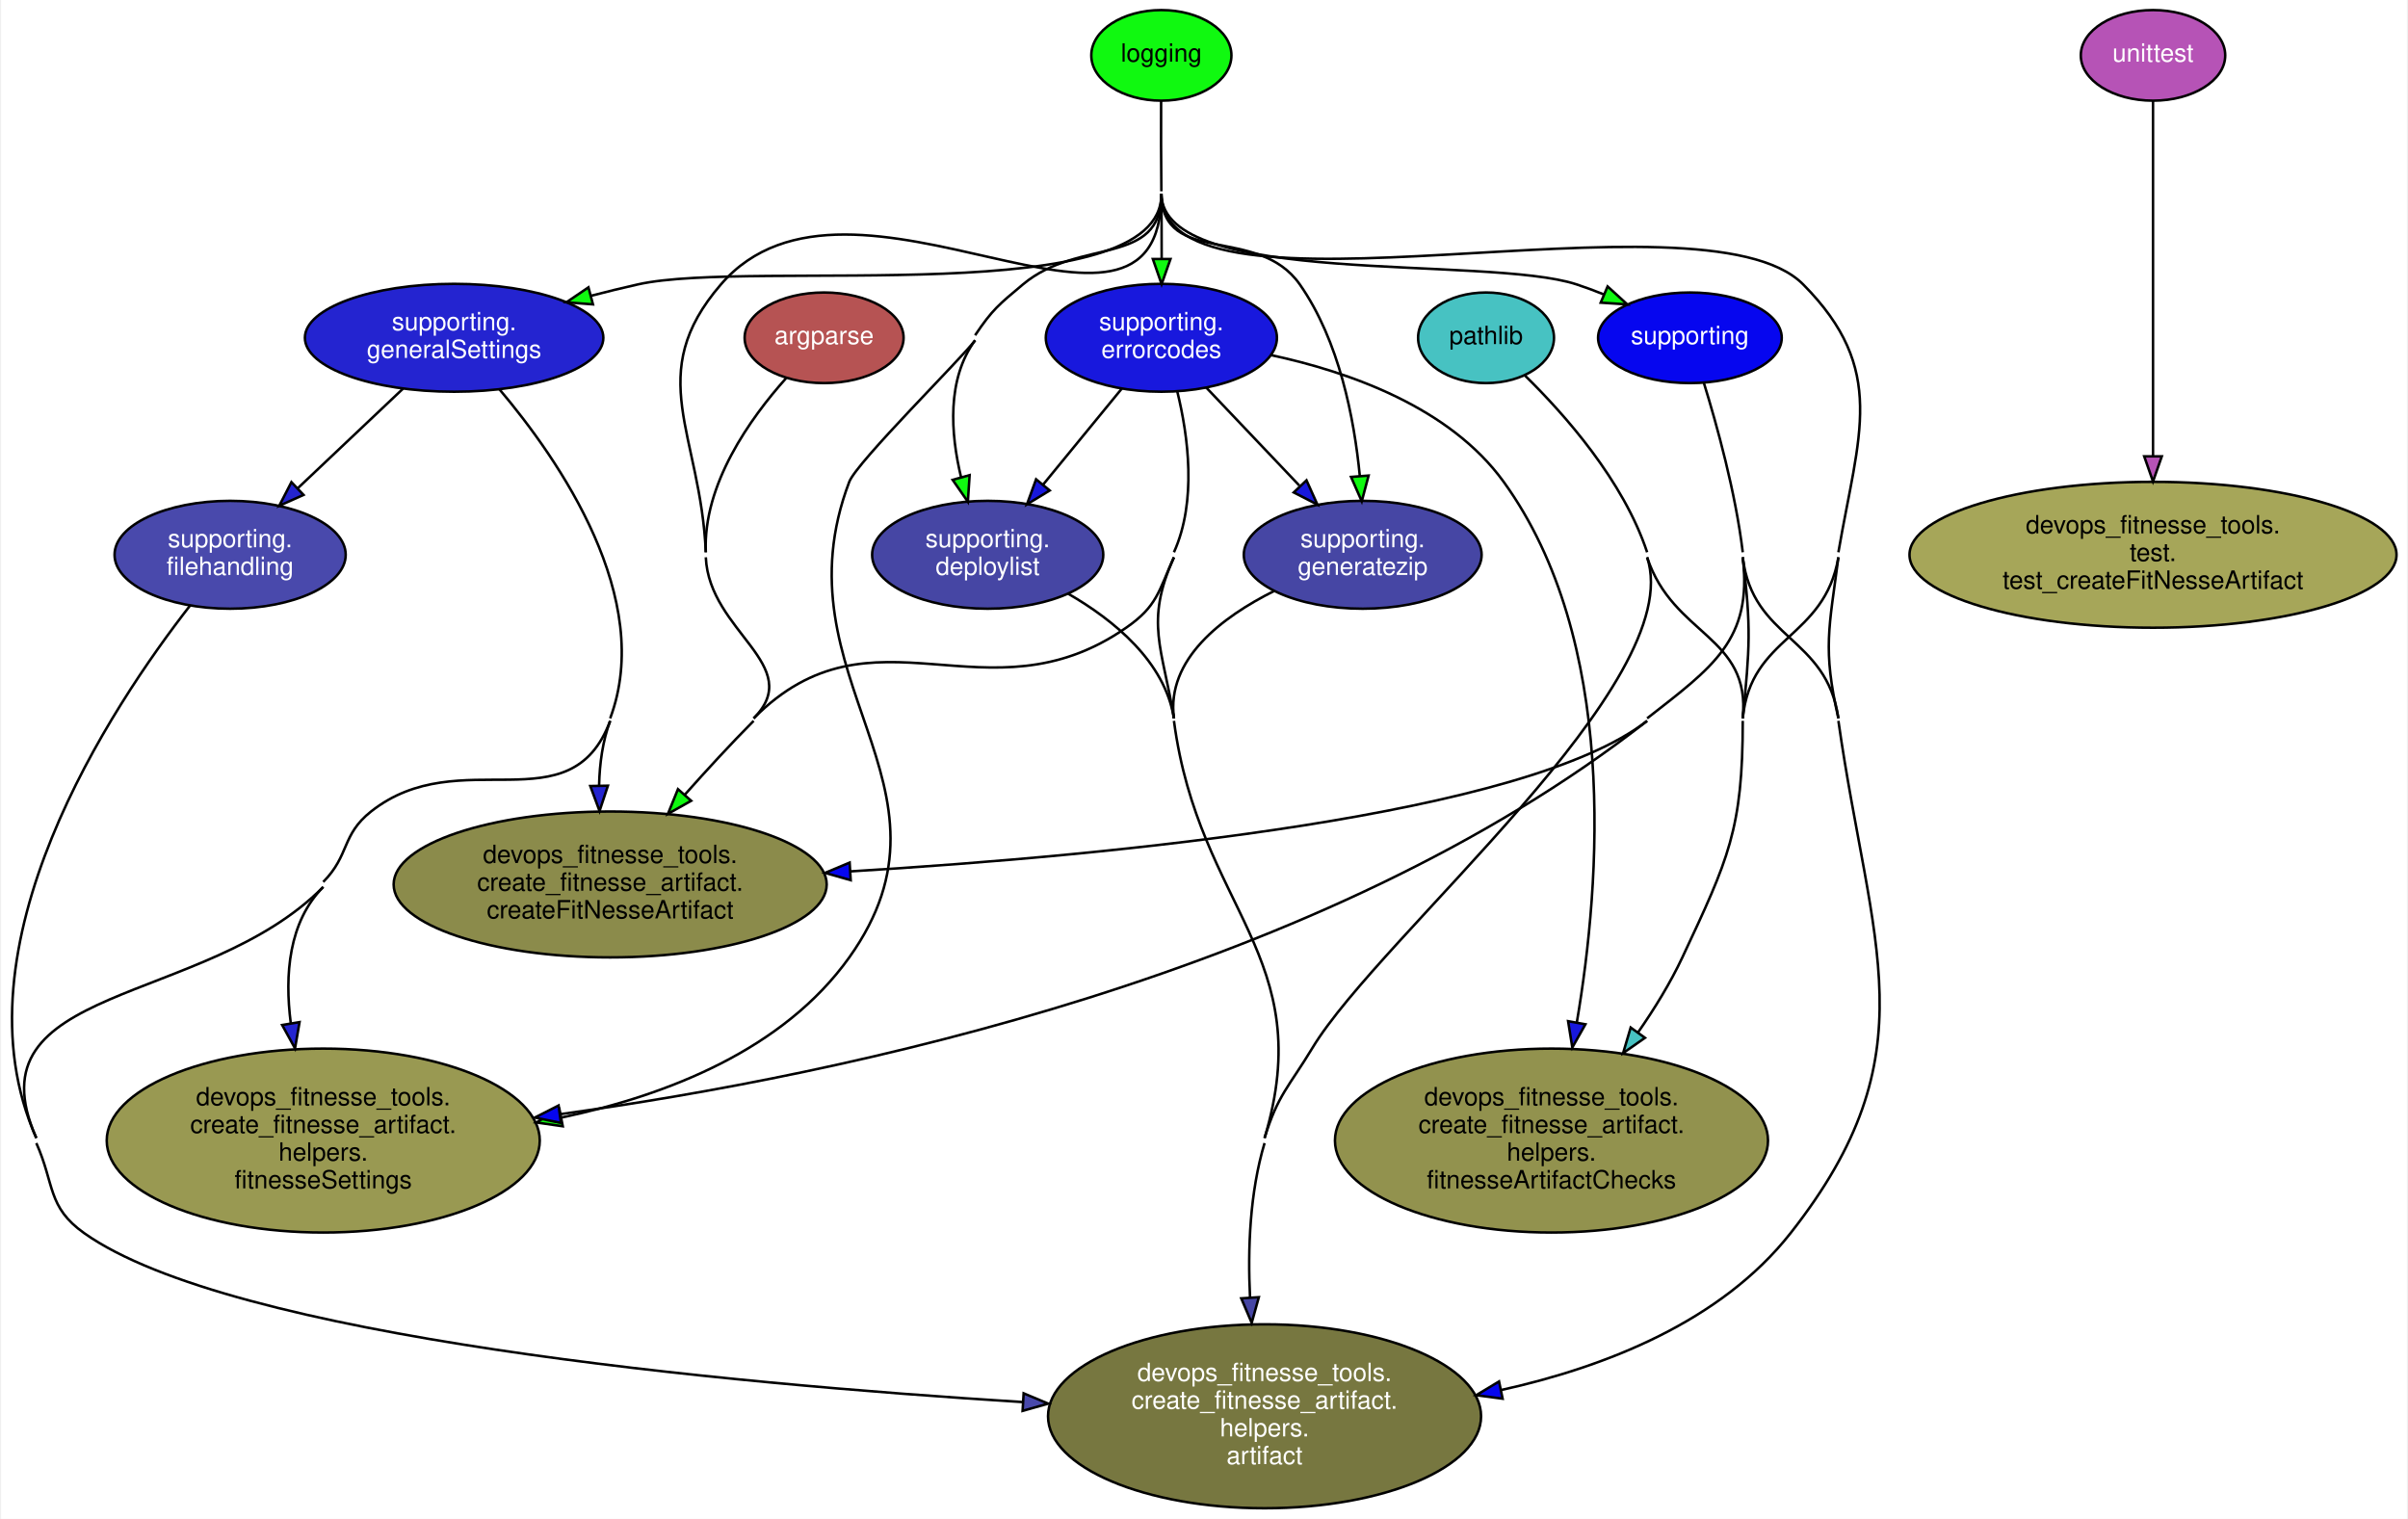
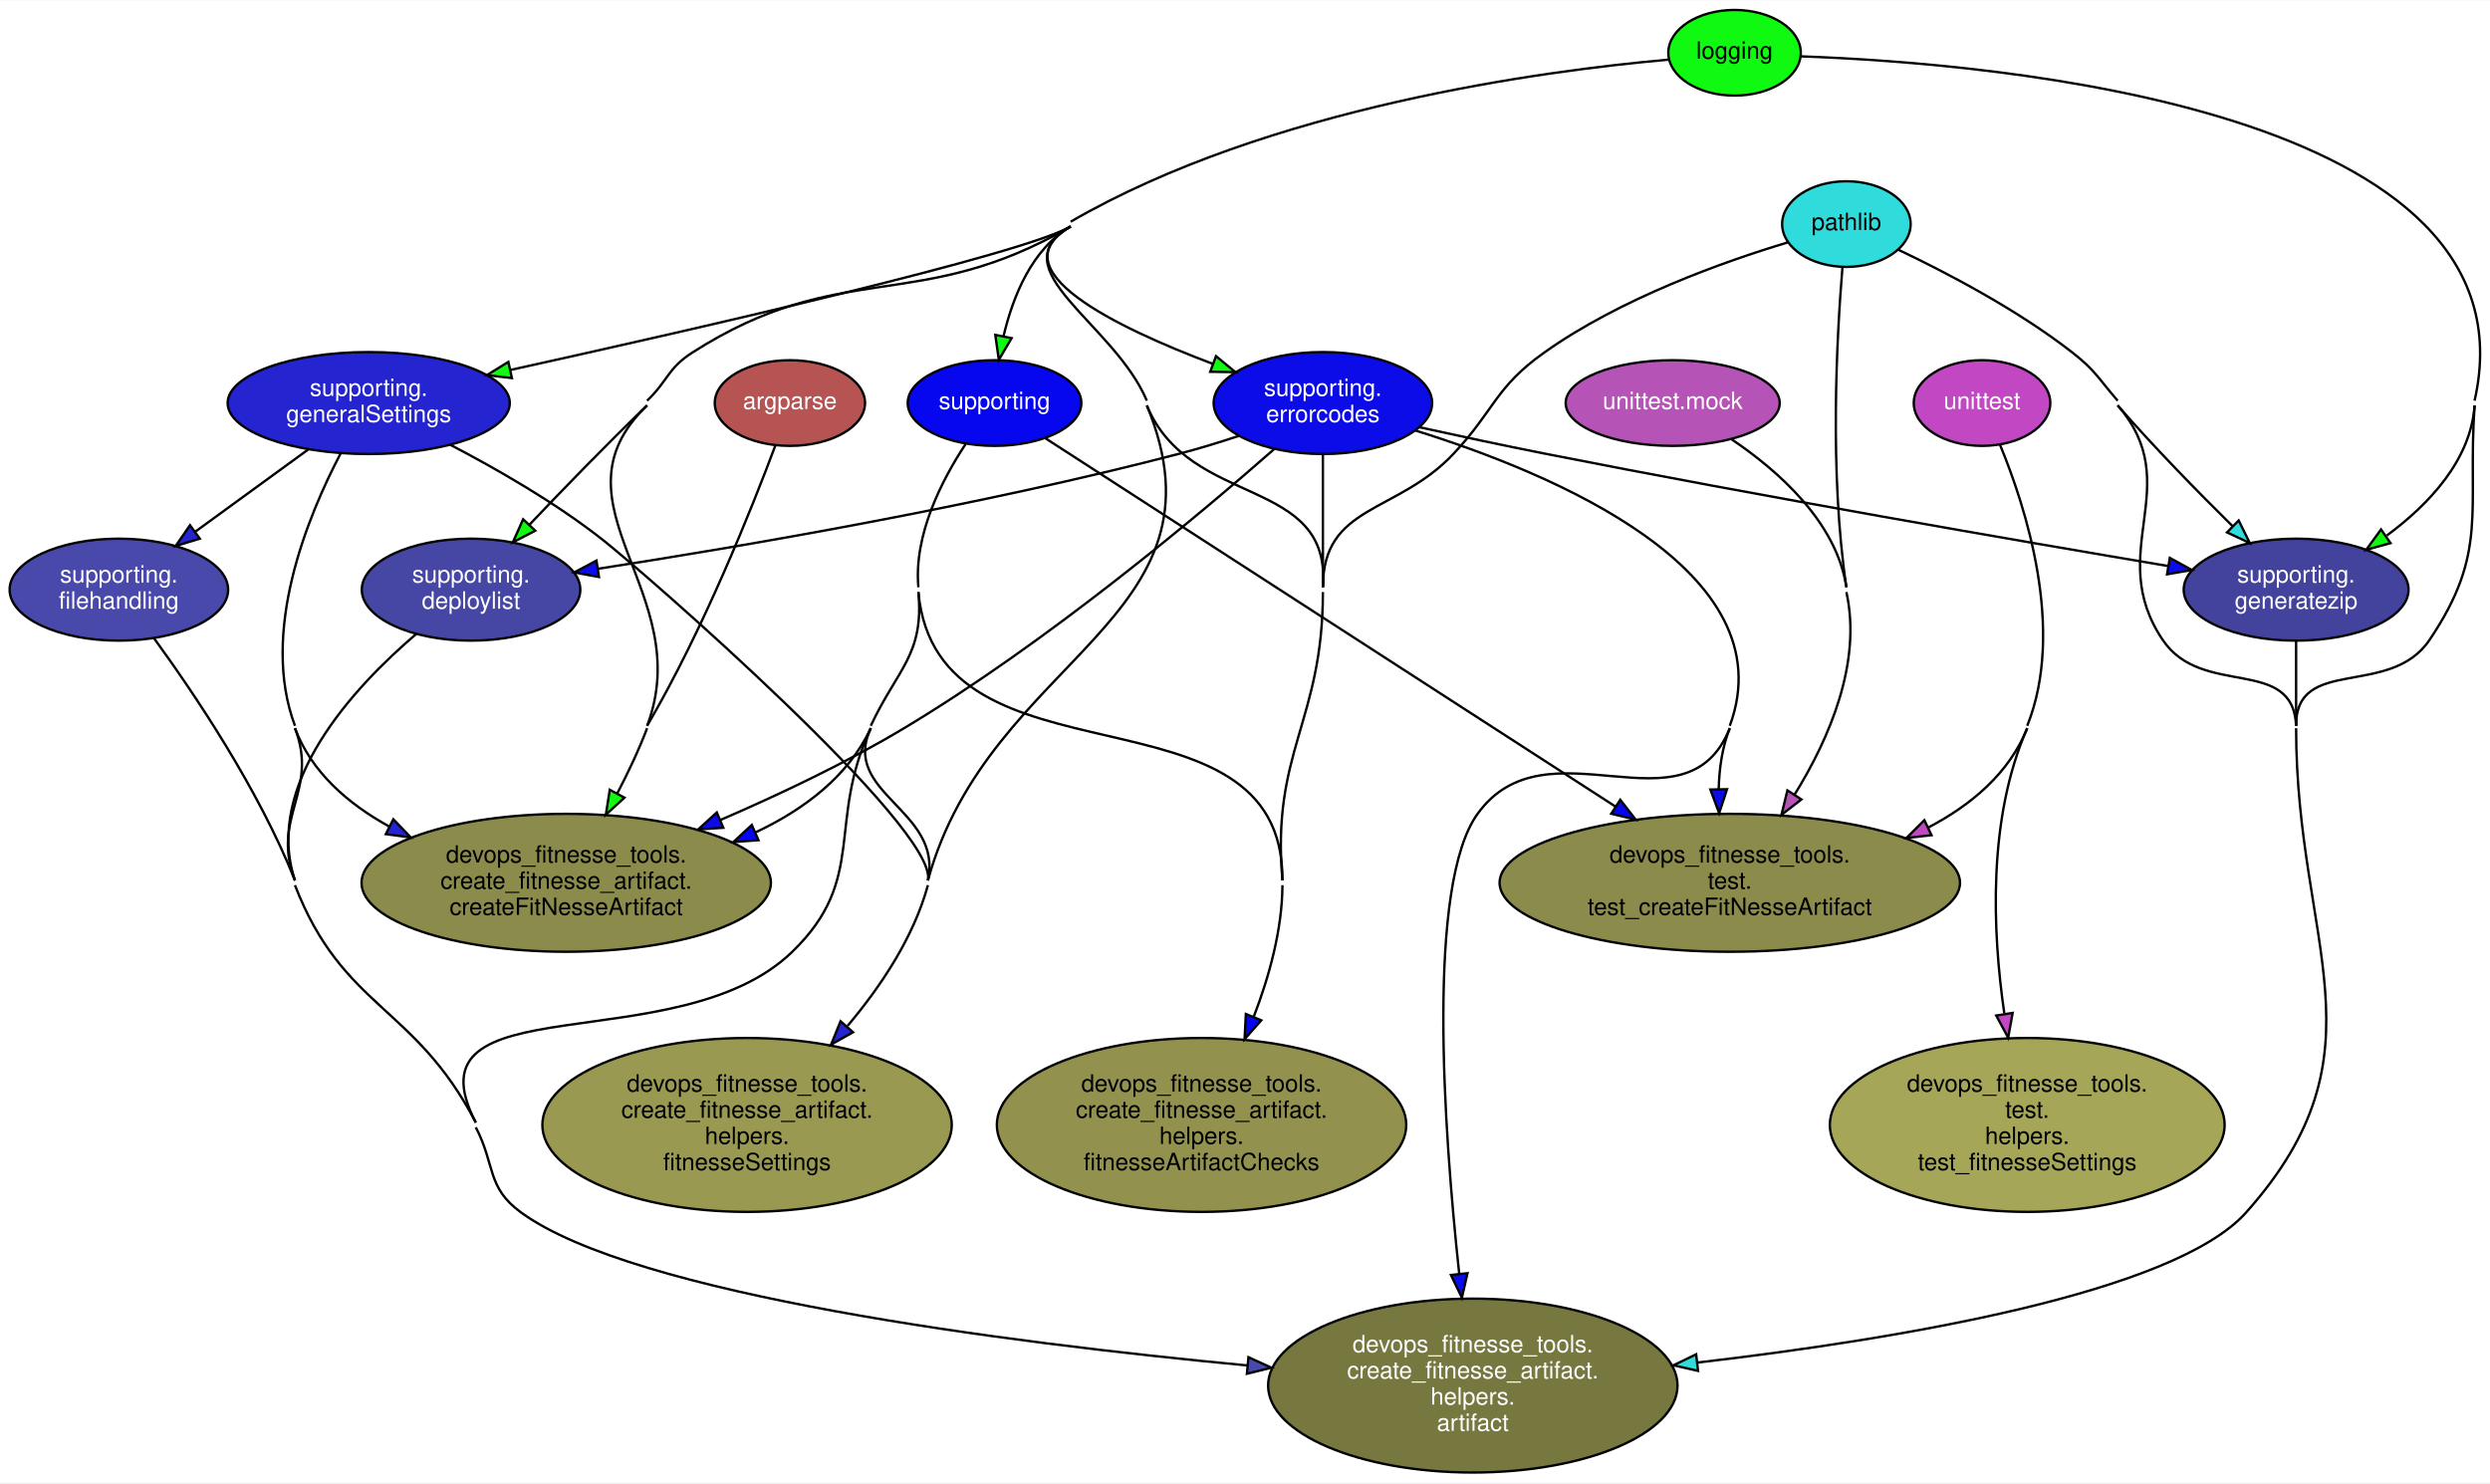
- <svg xmlns="http://www.w3.org/2000/svg" width="956pt" height="603pt" viewBox="0.00 0.00 955.86 603.47">
-   <g id="graph0" class="graph" transform="scale(1 1) rotate(0) translate(4 599.47)">
+ <svg xmlns="http://www.w3.org/2000/svg" width="1046pt" height="623pt" viewBox="0.00 0.00 1046.44 622.91">
+   <g id="graph0" class="graph" transform="scale(1 1) rotate(0) translate(4 618.91)">
    <style>.edge&gt;path:hover{stroke-width:8}</style>
-     <polygon fill="white" stroke="transparent" points="-4,4 -4,-599.47 951.86,-599.47 951.86,4 -4,4" />
+     <polygon fill="white" stroke="transparent" points="-4,4 -4,-618.91 1042.44,-618.91 1042.44,4 -4,4" />
    <g id="node1" class="node">
      <style>.edge&gt;path:hover{stroke-width:8}</style>
-       <ellipse fill="#b65353" stroke="black" cx="322.99" cy="-465.26" rx="31.58" ry="18" />
-       <text text-anchor="middle" x="322.99" y="-462.76" font-family="Helvetica,sans-Serif" font-size="10.00" fill="#ffffff">argparse</text>
+       <ellipse fill="#b65353" stroke="black" cx="327.96" cy="-449.7" rx="31.58" ry="18" />
+       <text text-anchor="middle" x="327.96" y="-447.2" font-family="Helvetica,sans-Serif" font-size="10.00" fill="#ffffff">argparse</text>
    </g>
    <g id="node2" class="node">
      <style>.edge&gt;path:hover{stroke-width:8}</style>
-       <ellipse fill="#8b8b4b" stroke="black" cx="237.99" cy="-248.07" rx="86.03" ry="28.98" />
-       <text text-anchor="middle" x="237.99" y="-256.57" font-family="Helvetica,sans-Serif" font-size="10.00" fill="#000000">devops_fitnesse_tools.</text>
-       <text text-anchor="middle" x="237.99" y="-245.57" font-family="Helvetica,sans-Serif" font-size="10.00" fill="#000000">create_fitnesse_artifact.</text>
-       <text text-anchor="middle" x="237.99" y="-234.57" font-family="Helvetica,sans-Serif" font-size="10.00" fill="#000000">createFitNesseArtifact</text>
+       <ellipse fill="#8b8b4b" stroke="black" cx="233.96" cy="-248.07" rx="86.03" ry="28.98" />
+       <text text-anchor="middle" x="233.96" y="-256.57" font-family="Helvetica,sans-Serif" font-size="10.00" fill="#000000">devops_fitnesse_tools.</text>
+       <text text-anchor="middle" x="233.96" y="-245.57" font-family="Helvetica,sans-Serif" font-size="10.00" fill="#000000">create_fitnesse_artifact.</text>
+       <text text-anchor="middle" x="233.96" y="-234.57" font-family="Helvetica,sans-Serif" font-size="10.00" fill="#000000">createFitNesseArtifact</text>
    </g>
    <g id="edge1" class="edge">
      <style>.edge&gt;path:hover{stroke-width:8}</style>
-       <path fill="none" stroke="black" d="M307.88,-449.2C293.7,-433.34 274.8,-406.98 275.99,-380.05" />
+       <path fill="none" stroke="black" d="M321.89,-431.95C312.14,-405.9 291.66,-354.45 267.96,-314.06" />
    </g>
    <g id="node3" class="node">
      <style>.edge&gt;path:hover{stroke-width:8}</style>
-       <ellipse fill="#777740" stroke="black" cx="497.99" cy="-36.77" rx="86.03" ry="36.54" />
-       <text text-anchor="middle" x="497.99" y="-50.77" font-family="Helvetica,sans-Serif" font-size="10.00" fill="#ffffff">devops_fitnesse_tools.</text>
-       <text text-anchor="middle" x="497.99" y="-39.77" font-family="Helvetica,sans-Serif" font-size="10.00" fill="#ffffff">create_fitnesse_artifact.</text>
-       <text text-anchor="middle" x="497.99" y="-28.77" font-family="Helvetica,sans-Serif" font-size="10.00" fill="#ffffff">helpers.</text>
-       <text text-anchor="middle" x="497.99" y="-17.77" font-family="Helvetica,sans-Serif" font-size="10.00" fill="#ffffff">artifact</text>
+       <ellipse fill="#777740" stroke="black" cx="614.96" cy="-36.77" rx="86.03" ry="36.54" />
+       <text text-anchor="middle" x="614.96" y="-50.77" font-family="Helvetica,sans-Serif" font-size="10.00" fill="#ffffff">devops_fitnesse_tools.</text>
+       <text text-anchor="middle" x="614.96" y="-39.77" font-family="Helvetica,sans-Serif" font-size="10.00" fill="#ffffff">create_fitnesse_artifact.</text>
+       <text text-anchor="middle" x="614.96" y="-28.77" font-family="Helvetica,sans-Serif" font-size="10.00" fill="#ffffff">helpers.</text>
+       <text text-anchor="middle" x="614.96" y="-17.77" font-family="Helvetica,sans-Serif" font-size="10.00" fill="#ffffff">artifact</text>
    </g>
    <g id="node4" class="node">
      <style>.edge&gt;path:hover{stroke-width:8}</style>
-       <ellipse fill="#92924e" stroke="black" cx="611.99" cy="-146.31" rx="86.03" ry="36.54" />
-       <text text-anchor="middle" x="611.99" y="-160.31" font-family="Helvetica,sans-Serif" font-size="10.00" fill="#000000">devops_fitnesse_tools.</text>
-       <text text-anchor="middle" x="611.99" y="-149.31" font-family="Helvetica,sans-Serif" font-size="10.00" fill="#000000">create_fitnesse_artifact.</text>
-       <text text-anchor="middle" x="611.99" y="-138.31" font-family="Helvetica,sans-Serif" font-size="10.00" fill="#000000">helpers.</text>
-       <text text-anchor="middle" x="611.99" y="-127.31" font-family="Helvetica,sans-Serif" font-size="10.00" fill="#000000">fitnesseArtifactChecks</text>
+       <ellipse fill="#92924e" stroke="black" cx="500.96" cy="-146.31" rx="86.03" ry="36.54" />
+       <text text-anchor="middle" x="500.96" y="-160.31" font-family="Helvetica,sans-Serif" font-size="10.00" fill="#000000">devops_fitnesse_tools.</text>
+       <text text-anchor="middle" x="500.96" y="-149.31" font-family="Helvetica,sans-Serif" font-size="10.00" fill="#000000">create_fitnesse_artifact.</text>
+       <text text-anchor="middle" x="500.96" y="-138.31" font-family="Helvetica,sans-Serif" font-size="10.00" fill="#000000">helpers.</text>
+       <text text-anchor="middle" x="500.96" y="-127.31" font-family="Helvetica,sans-Serif" font-size="10.00" fill="#000000">fitnesseArtifactChecks</text>
    </g>
    <g id="node5" class="node">
      <style>.edge&gt;path:hover{stroke-width:8}</style>
-       <ellipse fill="#999952" stroke="black" cx="123.99" cy="-146.31" rx="86.03" ry="36.54" />
-       <text text-anchor="middle" x="123.99" y="-160.31" font-family="Helvetica,sans-Serif" font-size="10.00" fill="#000000">devops_fitnesse_tools.</text>
-       <text text-anchor="middle" x="123.99" y="-149.31" font-family="Helvetica,sans-Serif" font-size="10.00" fill="#000000">create_fitnesse_artifact.</text>
-       <text text-anchor="middle" x="123.99" y="-138.31" font-family="Helvetica,sans-Serif" font-size="10.00" fill="#000000">helpers.</text>
-       <text text-anchor="middle" x="123.99" y="-127.31" font-family="Helvetica,sans-Serif" font-size="10.00" fill="#000000">fitnesseSettings</text>
+       <ellipse fill="#999952" stroke="black" cx="309.96" cy="-146.31" rx="86.03" ry="36.54" />
+       <text text-anchor="middle" x="309.96" y="-160.31" font-family="Helvetica,sans-Serif" font-size="10.00" fill="#000000">devops_fitnesse_tools.</text>
+       <text text-anchor="middle" x="309.96" y="-149.31" font-family="Helvetica,sans-Serif" font-size="10.00" fill="#000000">create_fitnesse_artifact.</text>
+       <text text-anchor="middle" x="309.96" y="-138.31" font-family="Helvetica,sans-Serif" font-size="10.00" fill="#000000">helpers.</text>
+       <text text-anchor="middle" x="309.96" y="-127.31" font-family="Helvetica,sans-Serif" font-size="10.00" fill="#000000">fitnesseSettings</text>
    </g>
    <g id="node6" class="node">
      <style>.edge&gt;path:hover{stroke-width:8}</style>
-       <ellipse fill="#a6a659" stroke="black" cx="850.99" cy="-379.05" rx="96.75" ry="28.98" />
-       <text text-anchor="middle" x="850.99" y="-387.55" font-family="Helvetica,sans-Serif" font-size="10.00" fill="#000000">devops_fitnesse_tools.</text>
-       <text text-anchor="middle" x="850.99" y="-376.55" font-family="Helvetica,sans-Serif" font-size="10.00" fill="#000000">test.</text>
-       <text text-anchor="middle" x="850.99" y="-365.55" font-family="Helvetica,sans-Serif" font-size="10.00" fill="#000000">test_createFitNesseArtifact</text>
+       <ellipse fill="#a6a659" stroke="black" cx="847.96" cy="-146.31" rx="82.96" ry="36.54" />
+       <text text-anchor="middle" x="847.96" y="-160.31" font-family="Helvetica,sans-Serif" font-size="10.00" fill="#000000">devops_fitnesse_tools.</text>
+       <text text-anchor="middle" x="847.96" y="-149.31" font-family="Helvetica,sans-Serif" font-size="10.00" fill="#000000">test.</text>
+       <text text-anchor="middle" x="847.96" y="-138.31" font-family="Helvetica,sans-Serif" font-size="10.00" fill="#000000">helpers.</text>
+       <text text-anchor="middle" x="847.96" y="-127.31" font-family="Helvetica,sans-Serif" font-size="10.00" fill="#000000">test_fitnesseSettings</text>
    </g>
    <g id="node7" class="node">
      <style>.edge&gt;path:hover{stroke-width:8}</style>
-       <ellipse fill="#10f910" stroke="black" cx="456.99" cy="-577.47" rx="27.84" ry="18" />
-       <text text-anchor="middle" x="456.99" y="-574.97" font-family="Helvetica,sans-Serif" font-size="10.00" fill="#000000">logging</text>
+       <ellipse fill="#8b8b4b" stroke="black" cx="722.96" cy="-248.07" rx="96.75" ry="28.98" />
+       <text text-anchor="middle" x="722.96" y="-256.57" font-family="Helvetica,sans-Serif" font-size="10.00" fill="#000000">devops_fitnesse_tools.</text>
+       <text text-anchor="middle" x="722.96" y="-245.57" font-family="Helvetica,sans-Serif" font-size="10.00" fill="#000000">test.</text>
+       <text text-anchor="middle" x="722.96" y="-234.57" font-family="Helvetica,sans-Serif" font-size="10.00" fill="#000000">test_createFitNesseArtifact</text>
+     </g>
+     <g id="node8" class="node">
+       <style>.edge&gt;path:hover{stroke-width:8}</style>
+       <ellipse fill="#10f910" stroke="black" cx="724.96" cy="-596.91" rx="27.84" ry="18" />
+       <text text-anchor="middle" x="724.96" y="-594.41" font-family="Helvetica,sans-Serif" font-size="10.00" fill="#000000">logging</text>
    </g>
    <g id="edge2" class="edge">
      <style>.edge&gt;path:hover{stroke-width:8}</style>
-       <path fill="none" stroke="black" d="M275.99,-378.05C277.29,-348.41 315.88,-335.13 294.99,-314.06" />
-       <path fill="none" stroke="black" d="M294.99,-313.06C285.81,-303.81 276.24,-293.4 267.62,-283.7" />
-       <polygon fill="#10f910" stroke="black" points="270.17,-281.31 260.94,-276.12 264.92,-285.93 270.17,-281.31" />
-       <path fill="none" stroke="black" d="M456.99,-522.47C456.89,-443.06 333.87,-546.58 281.99,-486.47 251.03,-450.61 273.91,-427.38 275.99,-380.05" />
+       <path fill="none" stroke="black" d="M267.96,-313.06C264.49,-303.89 259.97,-294.38 255.38,-285.58" />
+       <polygon fill="#10f910" stroke="black" points="258.43,-283.85 250.61,-276.71 252.26,-287.17 258.43,-283.85" />
+       <path fill="none" stroke="black" d="M267.96,-448.7C224.79,-407.26 289.18,-370.01 267.96,-314.06" />
    </g>
    <g id="edge3" class="edge">
      <style>.edge&gt;path:hover{stroke-width:8}</style>
-       <path fill="none" stroke="black" d="M725.99,-378.05C722.31,-349.85 719.66,-341.79 725.99,-314.06" />
+       <path fill="none" stroke="black" d="M1035.96,-448.7C1032.9,-404.16 1041.98,-387.04 1016.96,-350.06 1000.38,-325.56 960.8,-343.65 960.96,-314.06" />
    </g>
    <g id="edge4" class="edge">
      <style>.edge&gt;path:hover{stroke-width:8}</style>
-       <path fill="none" stroke="black" d="M725.99,-378.05C720.38,-345.45 691.22,-346.98 687.99,-314.06" />
-       <path fill="none" stroke="black" d="M456.99,-522.47C457.69,-465.25 671.71,-527.13 711.99,-486.47 745.56,-452.58 734.06,-427.07 725.99,-380.05" />
+       <path fill="none" stroke="black" d="M551.96,-370.27C551.96,-315.88 530.23,-303.26 534.96,-249.07" />
+       <path fill="none" stroke="black" d="M477.96,-448.7C496.03,-405.01 555.62,-419.41 551.96,-372.27" />
    </g>
    <g id="edge5" class="edge">
      <style>.edge&gt;path:hover{stroke-width:8}</style>
-       <path fill="none" stroke="black" d="M382.99,-464.26C378.05,-457.51 335.96,-415.86 332.99,-408.04 303.13,-329.55 381.78,-287.43 332.99,-219.08 306.88,-182.51 260.92,-164.38 218.74,-155.47" />
-       <polygon fill="#10f910" stroke="black" points="219.16,-151.99 208.67,-153.5 217.82,-158.86 219.16,-151.99" />
-       <path fill="none" stroke="black" d="M456.99,-522.47C457.09,-493.26 424.37,-505.25 401.99,-486.47 392.54,-478.55 389.84,-476.5 382.99,-466.26" />
+       <path fill="none" stroke="black" d="M477.96,-448.7C515.29,-358.42 411.78,-343.29 385.96,-249.07" />
+       <path fill="none" stroke="black" d="M445.96,-523.91C415.23,-506.11 464.12,-483.41 477.96,-450.7" />
+     </g>
+     <g id="node10" class="node">
+       <style>.edge&gt;path:hover{stroke-width:8}</style>
+       <ellipse fill="#0606ef" stroke="black" cx="413.96" cy="-449.7" rx="36.49" ry="18" />
+       <text text-anchor="middle" x="413.96" y="-447.2" font-family="Helvetica,sans-Serif" font-size="10.00" fill="#ffffff">supporting</text>
+     </g>
+     <g id="edge6" class="edge">
+       <style>.edge&gt;path:hover{stroke-width:8}</style>
+       <path fill="none" stroke="black" d="M445.96,-523.91C429.66,-514.47 421.65,-494.44 417.72,-477.72" />
+       <polygon fill="#10f910" stroke="black" points="421.14,-476.98 415.76,-467.85 414.28,-478.34 421.14,-476.98" />
+     </g>
+     <g id="node11" class="node">
+       <style>.edge&gt;path:hover{stroke-width:8}</style>
+       <ellipse fill="#4646a4" stroke="black" cx="193.96" cy="-371.27" rx="45.92" ry="21.43" />
+       <text text-anchor="middle" x="193.96" y="-374.27" font-family="Helvetica,sans-Serif" font-size="10.00" fill="#ffffff">supporting.</text>
+       <text text-anchor="middle" x="193.96" y="-363.27" font-family="Helvetica,sans-Serif" font-size="10.00" fill="#ffffff">deploylist</text>
+     </g>
+     <g id="edge7" class="edge">
+       <style>.edge&gt;path:hover{stroke-width:8}</style>
+       <path fill="none" stroke="black" d="M267.96,-448.7C251.06,-432.47 232.73,-413.56 218.54,-398.6" />
+       <polygon fill="#10f910" stroke="black" points="220.94,-396.05 211.53,-391.18 215.85,-400.85 220.94,-396.05" />
+       <path fill="none" stroke="black" d="M445.96,-523.91C381.51,-486.57 349.71,-511.05 286.96,-470.91 276.58,-464.27 276.86,-459.24 267.96,-450.7" />
+     </g>
+     <g id="node12" class="node">
+       <style>.edge&gt;path:hover{stroke-width:8}</style>
+       <ellipse fill="#0c0ce9" stroke="black" cx="551.96" cy="-449.7" rx="45.92" ry="21.43" />
+       <text text-anchor="middle" x="551.96" y="-452.7" font-family="Helvetica,sans-Serif" font-size="10.00" fill="#ffffff">supporting.</text>
+       <text text-anchor="middle" x="551.96" y="-441.7" font-family="Helvetica,sans-Serif" font-size="10.00" fill="#ffffff">errorcodes</text>
+     </g>
+     <g id="edge8" class="edge">
+       <style>.edge&gt;path:hover{stroke-width:8}</style>
+       <path fill="none" stroke="black" d="M445.96,-523.91C414.9,-505.92 464.45,-481.71 505.74,-466.15" />
+       <polygon fill="#10f910" stroke="black" points="507.02,-469.41 515.2,-462.68 504.61,-462.84 507.02,-469.41" />
+     </g>
+     <g id="node14" class="node">
+       <style>.edge&gt;path:hover{stroke-width:8}</style>
+       <ellipse fill="#2424d0" stroke="black" cx="150.96" cy="-449.7" rx="59.29" ry="21.43" />
+       <text text-anchor="middle" x="150.96" y="-452.7" font-family="Helvetica,sans-Serif" font-size="10.00" fill="#ffffff">supporting.</text>
+       <text text-anchor="middle" x="150.96" y="-441.7" font-family="Helvetica,sans-Serif" font-size="10.00" fill="#ffffff">generalSettings</text>
+     </g>
+     <g id="edge9" class="edge">
+       <style>.edge&gt;path:hover{stroke-width:8}</style>
+       <path fill="none" stroke="black" d="M445.96,-523.91C425.63,-512.13 290.76,-481.3 210.6,-463.63" />
+       <polygon fill="#10f910" stroke="black" points="211.14,-460.17 200.62,-461.44 209.64,-467 211.14,-460.17" />
+       <path fill="none" stroke="black" d="M697.33,-594.02C644.98,-589.4 529.14,-574.1 445.96,-525.91" />
+     </g>
+     <g id="node15" class="node">
+       <style>.edge&gt;path:hover{stroke-width:8}</style>
+       <ellipse fill="#43439d" stroke="black" cx="960.96" cy="-371.27" rx="47.25" ry="21.43" />
+       <text text-anchor="middle" x="960.96" y="-374.27" font-family="Helvetica,sans-Serif" font-size="10.00" fill="#ffffff">supporting.</text>
+       <text text-anchor="middle" x="960.96" y="-363.27" font-family="Helvetica,sans-Serif" font-size="10.00" fill="#ffffff">generatezip</text>
+     </g>
+     <g id="edge10" class="edge">
+       <style>.edge&gt;path:hover{stroke-width:8}</style>
+       <path fill="none" stroke="black" d="M752.7,-595.41C833.92,-592.5 1063.8,-573.46 1035.96,-450.7" />
+       <path fill="none" stroke="black" d="M1035.96,-448.7C1034.39,-425.75 1016.81,-407.13 999.07,-394.01" />
+       <polygon fill="#10f910" stroke="black" points="1000.63,-390.84 990.41,-388.02 996.64,-396.59 1000.63,-390.84" />
    </g>
    <g id="node9" class="node">
      <style>.edge&gt;path:hover{stroke-width:8}</style>
-       <ellipse fill="#0606ef" stroke="black" cx="666.99" cy="-465.26" rx="36.49" ry="18" />
-       <text text-anchor="middle" x="666.99" y="-462.76" font-family="Helvetica,sans-Serif" font-size="10.00" fill="#ffffff">supporting</text>
-     </g>
-     <g id="edge6" class="edge">
-       <style>.edge&gt;path:hover{stroke-width:8}</style>
-       <path fill="none" stroke="black" d="M456.99,-522.47C457.4,-484.94 586.34,-498.22 621.99,-486.47 625.53,-485.3 629.17,-483.95 632.77,-482.5" />
-       <polygon fill="#10f910" stroke="black" points="634.29,-485.66 642.12,-478.53 631.55,-479.22 634.29,-485.66" />
-     </g>
-     <g id="node10" class="node">
-       <style>.edge&gt;path:hover{stroke-width:8}</style>
-       <ellipse fill="#4646a4" stroke="black" cx="387.99" cy="-379.05" rx="45.92" ry="21.43" />
-       <text text-anchor="middle" x="387.99" y="-382.05" font-family="Helvetica,sans-Serif" font-size="10.00" fill="#ffffff">supporting.</text>
-       <text text-anchor="middle" x="387.99" y="-371.05" font-family="Helvetica,sans-Serif" font-size="10.00" fill="#ffffff">deploylist</text>
-     </g>
-     <g id="edge7" class="edge">
-       <style>.edge&gt;path:hover{stroke-width:8}</style>
-       <path fill="none" stroke="black" d="M382.99,-464.26C371.7,-448.85 373.21,-427.29 377.41,-409.84" />
-       <polygon fill="#10f910" stroke="black" points="380.81,-410.69 380.11,-400.12 374.06,-408.82 380.81,-410.69" />
-     </g>
-     <g id="node11" class="node">
-       <style>.edge&gt;path:hover{stroke-width:8}</style>
-       <ellipse fill="#1818dd" stroke="black" cx="456.99" cy="-465.26" rx="45.92" ry="21.43" />
-       <text text-anchor="middle" x="456.99" y="-468.26" font-family="Helvetica,sans-Serif" font-size="10.00" fill="#ffffff">supporting.</text>
-       <text text-anchor="middle" x="456.99" y="-457.26" font-family="Helvetica,sans-Serif" font-size="10.00" fill="#ffffff">errorcodes</text>
-     </g>
-     <g id="edge8" class="edge">
-       <style>.edge&gt;path:hover{stroke-width:8}</style>
-       <path fill="none" stroke="black" d="M456.99,-522.47C457.08,-514.1 457.11,-505.03 457.11,-496.66" />
-       <polygon fill="#10f910" stroke="black" points="460.61,-496.55 457.09,-486.55 453.61,-496.56 460.61,-496.55" />
+       <ellipse fill="#2fdbdb" stroke="black" cx="771.96" cy="-524.91" rx="27" ry="18" />
+       <text text-anchor="middle" x="771.96" y="-522.41" font-family="Helvetica,sans-Serif" font-size="10.00" fill="#000000">pathlib</text>
+     </g>
+     <g id="edge11" class="edge">
+       <style>.edge&gt;path:hover{stroke-width:8}</style>
+       <path fill="none" stroke="black" d="M793.88,-514.08C813.92,-504.55 843.88,-488.92 866.96,-470.91 876.68,-463.33 877.86,-460 885.96,-450.7" />
+       <path fill="none" stroke="black" d="M960.96,-313.06C960.96,-222.13 1000.48,-177.41 939.96,-109.54 909.75,-75.66 794.21,-56.33 709.46,-46.46" />
+       <polygon fill="#2fdbdb" stroke="black" points="709.61,-42.95 699.28,-45.3 708.82,-49.91 709.61,-42.95" />
+       <path fill="none" stroke="black" d="M885.96,-448.7C915.29,-415.04 879.94,-387.04 904.96,-350.06 921.54,-325.56 959.61,-343.62 960.96,-314.06" />
+     </g>
+     <g id="edge12" class="edge">
+       <style>.edge&gt;path:hover{stroke-width:8}</style>
+       <path fill="none" stroke="black" d="M747.41,-517.24C720.56,-509.17 677.09,-493.75 644.96,-470.91 624.33,-456.25 624.26,-446.97 606.96,-428.49 583.07,-402.97 551.96,-407.23 551.96,-372.27" />
+     </g>
+     <g id="edge13" class="edge">
+       <style>.edge&gt;path:hover{stroke-width:8}</style>
+       <path fill="none" stroke="black" d="M770.29,-506.51C767.95,-478.18 764.74,-420.44 771.96,-372.27" />
+     </g>
+     <g id="edge14" class="edge">
+       <style>.edge&gt;path:hover{stroke-width:8}</style>
+       <path fill="none" stroke="black" d="M885.96,-448.7C901.25,-431.16 919.52,-412.5 934.2,-398.01" />
+       <polygon fill="#2fdbdb" stroke="black" points="936.82,-400.34 941.51,-390.84 931.92,-395.34 936.82,-400.34" />
+     </g>
+     <g id="edge15" class="edge">
+       <style>.edge&gt;path:hover{stroke-width:8}</style>
+       <path fill="none" stroke="black" d="M381.96,-370.27C384.38,-343.87 373.19,-338.08 361.96,-314.06" />
+       <path fill="none" stroke="black" d="M401.81,-432.48C391.93,-417.51 379.94,-394.33 381.96,-372.27" />
+       <path fill="none" stroke="black" d="M361.96,-313.06C352.47,-292.76 333.79,-278.82 313.56,-269.28" />
+       <polygon fill="#0606ef" stroke="black" points="314.75,-265.98 304.18,-265.2 311.95,-272.4 314.75,-265.98" />
+     </g>
+     <g id="edge16" class="edge">
+       <style>.edge&gt;path:hover{stroke-width:8}</style>
+       <path fill="none" stroke="black" d="M361.96,-313.06C343.22,-272.96 360.76,-249.88 328.96,-219.08 280.72,-172.34 165.01,-206.92 195.96,-147.31" />
+     </g>
+     <g id="edge17" class="edge">
+       <style>.edge&gt;path:hover{stroke-width:8}</style>
+       <path fill="none" stroke="black" d="M534.96,-247.07C534.85,-228.41 529.43,-208.78 522.95,-191.92" />
+       <polygon fill="#0606ef" stroke="black" points="526.06,-190.28 519.04,-182.35 519.58,-192.93 526.06,-190.28" />
+       <path fill="none" stroke="black" d="M381.96,-370.27C389.88,-283.88 535.49,-335.82 534.96,-249.07" />
+     </g>
+     <g id="edge18" class="edge">
+       <style>.edge&gt;path:hover{stroke-width:8}</style>
+       <path fill="none" stroke="black" d="M361.96,-313.06C349.1,-285.54 392.38,-278.76 385.96,-249.07" />
+     </g>
+     <g id="edge19" class="edge">
+       <style>.edge&gt;path:hover{stroke-width:8}</style>
+       <path fill="none" stroke="black" d="M435.2,-434.98C484.3,-403.26 606.68,-324.2 674.97,-280.08" />
+       <polygon fill="#0606ef" stroke="black" points="676.93,-282.98 683.43,-274.61 673.13,-277.1 676.93,-282.98" />
+     </g>
+     <g id="edge20" class="edge">
+       <style>.edge&gt;path:hover{stroke-width:8}</style>
+       <path fill="none" stroke="black" d="M170.97,-352.69C144.59,-330.19 106.59,-289.31 119.96,-249.07" />
+     </g>
+     <g id="edge21" class="edge">
+       <style>.edge&gt;path:hover{stroke-width:8}</style>
+       <path fill="none" stroke="black" d="M531.7,-430.53C500.08,-402.78 436.35,-349.26 375.96,-313.06 351.69,-298.51 323.54,-285.17 298.74,-274.47" />
+       <polygon fill="#0c0ce9" stroke="black" points="299.98,-271.2 289.41,-270.51 297.24,-277.64 299.98,-271.2" />
+     </g>
+     <g id="edge22" class="edge">
+       <style>.edge&gt;path:hover{stroke-width:8}</style>
+       <path fill="none" stroke="black" d="M722.96,-313.06C704.46,-266.87 646.11,-317.38 616.96,-277.06 595.45,-247.3 602.69,-144.54 609.24,-83.79" />
+       <polygon fill="#0c0ce9" stroke="black" points="612.73,-84.01 610.36,-73.69 605.78,-83.24 612.73,-84.01" />
+       <path fill="none" stroke="black" d="M590.65,-438.22C648.17,-420.3 747.04,-379.28 722.96,-314.06" />
+     </g>
+     <g id="edge23" class="edge">
+       <style>.edge&gt;path:hover{stroke-width:8}</style>
+       <path fill="none" stroke="black" d="M551.96,-428.26C551.96,-412.87 551.96,-391.25 551.96,-372.27" />
+     </g>
+     <g id="edge24" class="edge">
+       <style>.edge&gt;path:hover{stroke-width:8}</style>
+       <path fill="none" stroke="black" d="M722.96,-313.06C719.79,-305.14 718.52,-296.22 718.3,-287.6" />
+       <polygon fill="#0c0ce9" stroke="black" points="721.8,-287.4 718.49,-277.34 714.8,-287.27 721.8,-287.4" />
+     </g>
+     <g id="edge25" class="edge">
+       <style>.edge&gt;path:hover{stroke-width:8}</style>
+       <path fill="none" stroke="black" d="M516.67,-435.91C508.62,-433.24 500.04,-430.6 491.96,-428.49 407.46,-406.4 307.33,-389.33 247.31,-380.05" />
+       <polygon fill="#0c0ce9" stroke="black" points="247.73,-376.58 237.31,-378.52 246.67,-383.49 247.73,-376.58" />
+     </g>
+     <g id="edge26" class="edge">
+       <style>.edge&gt;path:hover{stroke-width:8}</style>
+       <path fill="none" stroke="black" d="M592.64,-439.51C608.88,-435.93 627.78,-431.88 644.96,-428.49 736.75,-410.36 844.07,-391.83 907.06,-381.22" />
+       <polygon fill="#0c0ce9" stroke="black" points="907.88,-384.63 917.16,-379.53 906.72,-377.73 907.88,-384.63" />
    </g>
    <g id="node13" class="node">
      <style>.edge&gt;path:hover{stroke-width:8}</style>
-       <ellipse fill="#2424d0" stroke="black" cx="175.99" cy="-465.26" rx="59.29" ry="21.43" />
-       <text text-anchor="middle" x="175.99" y="-468.26" font-family="Helvetica,sans-Serif" font-size="10.00" fill="#ffffff">supporting.</text>
-       <text text-anchor="middle" x="175.99" y="-457.26" font-family="Helvetica,sans-Serif" font-size="10.00" fill="#ffffff">generalSettings</text>
-     </g>
-     <g id="edge9" class="edge">
-       <style>.edge&gt;path:hover{stroke-width:8}</style>
-       <path fill="none" stroke="black" d="M456.89,-559.28C456.85,-548.91 456.85,-535.43 456.99,-523.47" />
-       <path fill="none" stroke="black" d="M456.99,-522.47C457.51,-475.56 294.76,-496.74 248.99,-486.47 242.92,-485.11 236.61,-483.56 230.35,-481.94" />
-       <polygon fill="#10f910" stroke="black" points="231.15,-478.54 220.59,-479.36 229.36,-485.3 231.15,-478.54" />
-     </g>
-     <g id="node14" class="node">
-       <style>.edge&gt;path:hover{stroke-width:8}</style>
-       <ellipse fill="#4646a4" stroke="black" cx="536.99" cy="-379.05" rx="47.25" ry="21.43" />
-       <text text-anchor="middle" x="536.99" y="-382.05" font-family="Helvetica,sans-Serif" font-size="10.00" fill="#ffffff">supporting.</text>
-       <text text-anchor="middle" x="536.99" y="-371.05" font-family="Helvetica,sans-Serif" font-size="10.00" fill="#ffffff">generatezip</text>
-     </g>
-     <g id="edge10" class="edge">
-       <style>.edge&gt;path:hover{stroke-width:8}</style>
-       <path fill="none" stroke="black" d="M456.99,-522.47C457.31,-493.26 495.23,-510.4 511.99,-486.47 527.68,-464.06 533.63,-433.14 535.83,-410.4" />
-       <polygon fill="#10f910" stroke="black" points="539.33,-410.52 536.61,-400.28 532.35,-409.98 539.33,-410.52" />
-     </g>
-     <g id="node8" class="node">
-       <style>.edge&gt;path:hover{stroke-width:8}</style>
-       <ellipse fill="#47c2c2" stroke="black" cx="585.99" cy="-465.26" rx="27" ry="18" />
-       <text text-anchor="middle" x="585.99" y="-462.76" font-family="Helvetica,sans-Serif" font-size="10.00" fill="#000000">pathlib</text>
-     </g>
-     <g id="edge11" class="edge">
-       <style>.edge&gt;path:hover{stroke-width:8}</style>
-       <path fill="none" stroke="black" d="M601.47,-450.24C617.21,-434.84 640.59,-408.47 649.99,-380.05" />
-       <path fill="none" stroke="black" d="M649.99,-378.05C666.45,-328.26 544.11,-227.97 516.99,-183.08 507.68,-167.67 503.27,-164.52 497.99,-147.31" />
-     </g>
-     <g id="edge12" class="edge">
-       <style>.edge&gt;path:hover{stroke-width:8}</style>
-       <path fill="none" stroke="black" d="M687.99,-313.06C687.99,-269.95 682.29,-258.11 663.99,-219.08 659.23,-208.95 652.98,-198.78 646.47,-189.41" />
-       <polygon fill="#47c2c2" stroke="black" points="649.14,-187.13 640.45,-181.06 643.46,-191.22 649.14,-187.13" />
-       <path fill="none" stroke="black" d="M649.99,-378.05C660.37,-346.65 691.22,-346.98 687.99,-314.06" />
-     </g>
-     <g id="edge13" class="edge">
-       <style>.edge&gt;path:hover{stroke-width:8}</style>
-       <path fill="none" stroke="black" d="M687.99,-378.05C691.93,-345.21 676.03,-334.45 649.99,-314.06" />
-       <path fill="none" stroke="black" d="M649.99,-313.06C602.08,-275.57 439.48,-259.72 333.45,-253.26" />
-       <polygon fill="#0606ef" stroke="black" points="333.56,-249.76 323.37,-252.66 333.14,-256.75 333.56,-249.76" />
-       <path fill="none" stroke="black" d="M672.52,-447.4C677.72,-430.56 685.13,-403.84 687.99,-380.05" />
-     </g>
-     <g id="edge14" class="edge">
-       <style>.edge&gt;path:hover{stroke-width:8}</style>
-       <path fill="none" stroke="black" d="M687.99,-378.05C691.93,-345.21 721.33,-346.81 725.99,-314.06" />
-       <path fill="none" stroke="black" d="M725.99,-313.06C738.77,-223.12 763.15,-180.94 706.99,-109.54 679.37,-74.44 633.65,-56.42 592,-47.2" />
-       <polygon fill="#0606ef" stroke="black" points="592.58,-43.75 582.08,-45.15 591.16,-50.6 592.58,-43.75" />
-     </g>
-     <g id="edge15" class="edge">
-       <style>.edge&gt;path:hover{stroke-width:8}</style>
-       <path fill="none" stroke="black" d="M687.99,-378.05C691.38,-349.81 690.77,-342.37 687.99,-314.06" />
-     </g>
-     <g id="edge16" class="edge">
-       <style>.edge&gt;path:hover{stroke-width:8}</style>
-       <path fill="none" stroke="black" d="M649.99,-313.06C521.54,-212.52 331.11,-172.39 218.08,-156.79" />
-       <polygon fill="#0606ef" stroke="black" points="218.43,-153.31 208.06,-155.45 217.5,-160.25 218.43,-153.31" />
-     </g>
-     <g id="edge17" class="edge">
-       <style>.edge&gt;path:hover{stroke-width:8}</style>
-       <path fill="none" stroke="black" d="M497.99,-145.31C492.13,-125.75 491.27,-103.28 492.22,-83.96" />
-       <polygon fill="#4646a4" stroke="black" points="495.72,-84.08 492.88,-73.88 488.73,-83.62 495.72,-84.08" />
-       <path fill="none" stroke="black" d="M461.99,-313.06C471.87,-238.33 519.62,-219.52 497.99,-147.31" />
-       <path fill="none" stroke="black" d="M419.92,-363.61C438.27,-353.01 458.37,-336.53 461.99,-314.06" />
-     </g>
-     <g id="edge18" class="edge">
-       <style>.edge&gt;path:hover{stroke-width:8}</style>
-       <path fill="none" stroke="black" d="M461.99,-378.05C455.8,-364.35 455.34,-358.63 442.99,-350.06 387.36,-311.47 342.65,-362.13 294.99,-314.06" />
-       <path fill="none" stroke="black" d="M463.32,-443.9C467.66,-426.22 471.14,-400.34 461.99,-380.05" />
-     </g>
-     <g id="edge19" class="edge">
-       <style>.edge&gt;path:hover{stroke-width:8}</style>
-       <path fill="none" stroke="black" d="M461.99,-378.05C450.29,-352.13 457.47,-342.14 461.99,-314.06" />
-     </g>
-     <g id="edge20" class="edge">
-       <style>.edge&gt;path:hover{stroke-width:8}</style>
-       <path fill="none" stroke="black" d="M500.58,-458.38C531.66,-451.72 571.59,-437.65 592.99,-408.04 638.53,-345.02 631.62,-249.56 622.07,-193.32" />
-       <polygon fill="#1818dd" stroke="black" points="625.48,-192.51 620.27,-183.29 618.59,-193.75 625.48,-192.51" />
-     </g>
-     <g id="edge21" class="edge">
-       <style>.edge&gt;path:hover{stroke-width:8}</style>
-       <path fill="none" stroke="black" d="M441.33,-445.15C432.06,-433.85 420.19,-419.35 409.99,-406.91" />
-       <polygon fill="#1818dd" stroke="black" points="412.63,-404.6 403.58,-399.08 407.21,-409.04 412.63,-404.6" />
-     </g>
-     <g id="edge22" class="edge">
-       <style>.edge&gt;path:hover{stroke-width:8}</style>
-       <path fill="none" stroke="black" d="M474.74,-445.57C485.64,-434.09 499.78,-419.22 511.82,-406.54" />
-       <polygon fill="#1818dd" stroke="black" points="514.65,-408.64 519,-398.98 509.58,-403.82 514.65,-408.64" />
-     </g>
-     <g id="node12" class="node">
-       <style>.edge&gt;path:hover{stroke-width:8}</style>
-       <ellipse fill="#4949ac" stroke="black" cx="86.99" cy="-379.05" rx="45.92" ry="21.43" />
-       <text text-anchor="middle" x="86.99" y="-382.05" font-family="Helvetica,sans-Serif" font-size="10.00" fill="#ffffff">supporting.</text>
-       <text text-anchor="middle" x="86.99" y="-371.05" font-family="Helvetica,sans-Serif" font-size="10.00" fill="#ffffff">filehandling</text>
-     </g>
-     <g id="edge23" class="edge">
-       <style>.edge&gt;path:hover{stroke-width:8}</style>
-       <path fill="none" stroke="black" d="M9.99,-145.31C17.32,-128.87 14.31,-119.96 28.99,-109.54 87.32,-68.14 282.39,-49.88 401.8,-42.42" />
-       <polygon fill="#4949ac" stroke="black" points="402.27,-45.89 412.04,-41.79 401.85,-38.91 402.27,-45.89" />
-       <path fill="none" stroke="black" d="M71.2,-359.04C39.96,-318.97 -23.92,-223.28 9.99,-147.31" />
-     </g>
-     <g id="edge24" class="edge">
-       <style>.edge&gt;path:hover{stroke-width:8}</style>
-       <path fill="none" stroke="black" d="M237.99,-313.06C235,-305.07 233.8,-296.12 233.59,-287.5" />
-       <polygon fill="#2424d0" stroke="black" points="237.09,-287.3 233.77,-277.24 230.09,-287.17 237.09,-287.3" />
-     </g>
-     <g id="edge25" class="edge">
-       <style>.edge&gt;path:hover{stroke-width:8}</style>
-       <path fill="none" stroke="black" d="M237.99,-313.06C222.16,-270.77 178.42,-305.04 142.99,-277.06 131.18,-267.74 134.56,-259.76 123.99,-249.07" />
-       <path fill="none" stroke="black" d="M123.99,-247.07C76.64,-199.2 -17.22,-208.89 9.99,-147.31" />
-       <path fill="none" stroke="black" d="M193.84,-444.98C217.9,-416.55 255.78,-361.62 237.99,-314.06" />
-     </g>
-     <g id="edge26" class="edge">
-       <style>.edge&gt;path:hover{stroke-width:8}</style>
-       <path fill="none" stroke="black" d="M123.99,-247.07C110.25,-233.19 108.62,-212.19 111.08,-193.03" />
-       <polygon fill="#2424d0" stroke="black" points="114.58,-193.37 112.77,-182.93 107.67,-192.22 114.58,-193.37" />
+       <ellipse fill="#4949ac" stroke="black" cx="45.96" cy="-371.27" rx="45.92" ry="21.43" />
+       <text text-anchor="middle" x="45.96" y="-374.27" font-family="Helvetica,sans-Serif" font-size="10.00" fill="#ffffff">supporting.</text>
+       <text text-anchor="middle" x="45.96" y="-363.27" font-family="Helvetica,sans-Serif" font-size="10.00" fill="#ffffff">filehandling</text>
    </g>
    <g id="edge27" class="edge">
      <style>.edge&gt;path:hover{stroke-width:8}</style>
-       <path fill="none" stroke="black" d="M155.79,-445.15C143.44,-433.47 127.49,-418.38 114.06,-405.67" />
-       <polygon fill="#2424d0" stroke="black" points="116.16,-402.84 106.49,-398.51 111.35,-407.92 116.16,-402.84" />
+       <path fill="none" stroke="black" d="M60.75,-350.8C77.56,-327.72 104.64,-287.55 119.96,-249.07" />
+       <path fill="none" stroke="black" d="M119.96,-247.07C140.06,-195.08 170.28,-196.78 195.96,-147.31" />
+       <path fill="none" stroke="black" d="M195.96,-145.31C204.26,-129.33 200.42,-120.14 214.96,-109.54 262.48,-74.89 417.72,-54.94 520.24,-45.23" />
+       <polygon fill="#4949ac" stroke="black" points="520.67,-48.7 530.31,-44.29 520.02,-41.73 520.67,-48.7" />
    </g>
    <g id="edge28" class="edge">
      <style>.edge&gt;path:hover{stroke-width:8}</style>
-       <path fill="none" stroke="black" d="M501.9,-364.72C480.92,-354.24 458.89,-337.48 461.99,-314.06" />
-     </g>
-     <g id="node15" class="node">
-       <style>.edge&gt;path:hover{stroke-width:8}</style>
-       <ellipse fill="#b653b6" stroke="black" cx="850.99" cy="-577.47" rx="28.69" ry="18" />
-       <text text-anchor="middle" x="850.99" y="-574.97" font-family="Helvetica,sans-Serif" font-size="10.00" fill="#ffffff">unittest</text>
+       <path fill="none" stroke="black" d="M119.96,-313.06C126.87,-294.6 142.22,-281.3 159.48,-271.78" />
+       <polygon fill="#2424d0" stroke="black" points="161.3,-274.78 168.64,-267.14 158.14,-268.53 161.3,-274.78" />
    </g>
    <g id="edge29" class="edge">
      <style>.edge&gt;path:hover{stroke-width:8}</style>
-       <path fill="none" stroke="black" d="M850.99,-559.38C850.99,-528.08 850.99,-460.85 850.99,-418.19" />
-       <polygon fill="#b653b6" stroke="black" points="854.49,-418.17 850.99,-408.17 847.49,-418.17 854.49,-418.17" />
+       <path fill="none" stroke="black" d="M139.2,-428.6C125.14,-401.86 105.25,-353.37 119.96,-314.06" />
+       <path fill="none" stroke="black" d="M119.96,-313.06C130.16,-286.51 109.71,-275.6 119.96,-249.07" />
+     </g>
+     <g id="edge30" class="edge">
+       <style>.edge&gt;path:hover{stroke-width:8}</style>
+       <path fill="none" stroke="black" d="M185.14,-432.21C204.7,-422.02 229.2,-407.97 248.96,-392.49 266.31,-378.9 390.62,-270.61 385.96,-249.07" />
+       <path fill="none" stroke="black" d="M385.96,-247.07C379.98,-225.23 366.32,-204.68 352.2,-187.96" />
+       <polygon fill="#2424d0" stroke="black" points="354.5,-185.28 345.27,-180.08 349.24,-189.9 354.5,-185.28" />
+     </g>
+     <g id="edge31" class="edge">
+       <style>.edge&gt;path:hover{stroke-width:8}</style>
+       <path fill="none" stroke="black" d="M125.81,-430.39C111.48,-419.96 93.37,-406.78 78.03,-395.61" />
+       <polygon fill="#2424d0" stroke="black" points="79.97,-392.7 69.82,-389.64 75.85,-398.36 79.97,-392.7" />
+     </g>
+     <g id="edge32" class="edge">
+       <style>.edge&gt;path:hover{stroke-width:8}</style>
+       <path fill="none" stroke="black" d="M960.96,-349.98C960.96,-339.29 960.96,-325.97 960.96,-314.06" />
+     </g>
+     <g id="node16" class="node">
+       <style>.edge&gt;path:hover{stroke-width:8}</style>
+       <ellipse fill="#c247c2" stroke="black" cx="828.96" cy="-449.7" rx="28.69" ry="18" />
+       <text text-anchor="middle" x="828.96" y="-447.2" font-family="Helvetica,sans-Serif" font-size="10.00" fill="#ffffff">unittest</text>
+     </g>
+     <g id="edge33" class="edge">
+       <style>.edge&gt;path:hover{stroke-width:8}</style>
+       <path fill="none" stroke="black" d="M847.96,-313.06C831.27,-275.25 833.31,-227.68 838.32,-193.22" />
+       <polygon fill="#c247c2" stroke="black" points="841.83,-193.39 839.95,-182.97 834.92,-192.29 841.83,-193.39" />
+     </g>
+     <g id="edge34" class="edge">
+       <style>.edge&gt;path:hover{stroke-width:8}</style>
+       <path fill="none" stroke="black" d="M847.96,-313.06C840.37,-294.1 824.35,-280.69 806.24,-271.24" />
+       <polygon fill="#c247c2" stroke="black" points="807.74,-268.08 797.21,-266.91 804.72,-274.39 807.74,-268.08" />
+       <path fill="none" stroke="black" d="M836.46,-432.31C847.23,-406.3 864.11,-354.38 847.96,-314.06" />
+     </g>
+     <g id="node17" class="node">
+       <style>.edge&gt;path:hover{stroke-width:8}</style>
+       <ellipse fill="#b653b6" stroke="black" cx="698.96" cy="-449.7" rx="44.98" ry="18" />
+       <text text-anchor="middle" x="698.96" y="-447.2" font-family="Helvetica,sans-Serif" font-size="10.00" fill="#ffffff">unittest.mock</text>
+     </g>
+     <g id="edge35" class="edge">
+       <style>.edge&gt;path:hover{stroke-width:8}</style>
+       <path fill="none" stroke="black" d="M771.96,-370.27C778.53,-340.6 764.82,-308.81 750.25,-285.24" />
+       <polygon fill="#b653b6" stroke="black" points="753.05,-283.11 744.67,-276.63 747.17,-286.92 753.05,-283.11" />
+       <path fill="none" stroke="black" d="M723.66,-434.5C743.19,-421.34 767.85,-399.67 771.96,-372.27" />
    </g>
  </g>
</svg>
